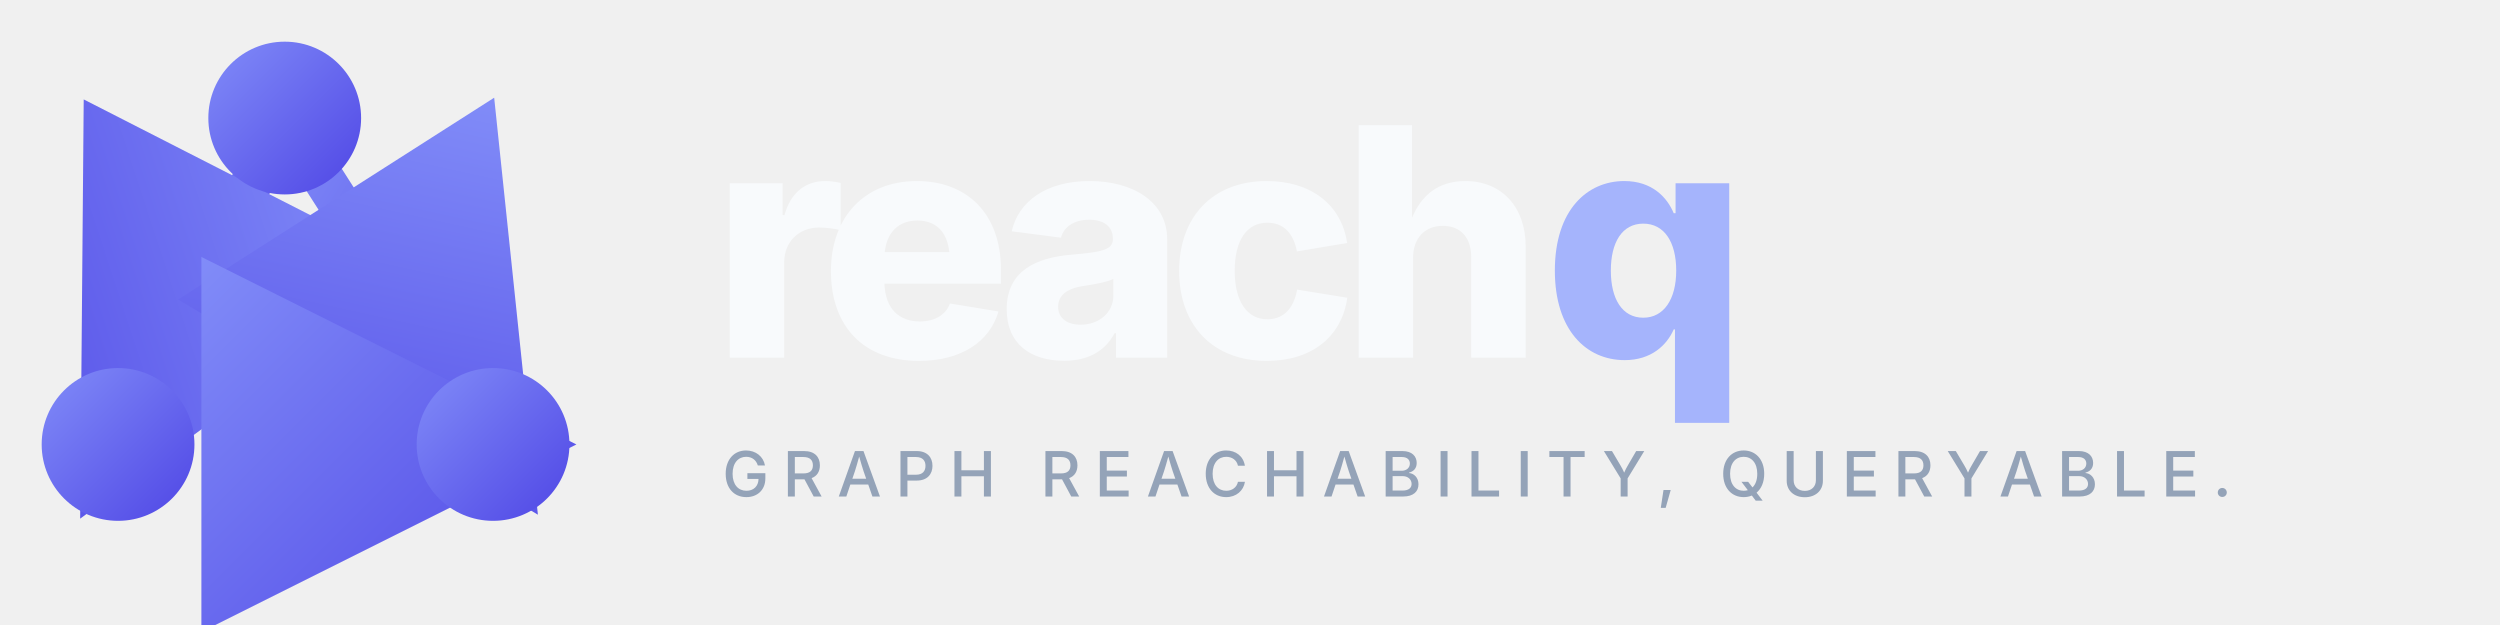
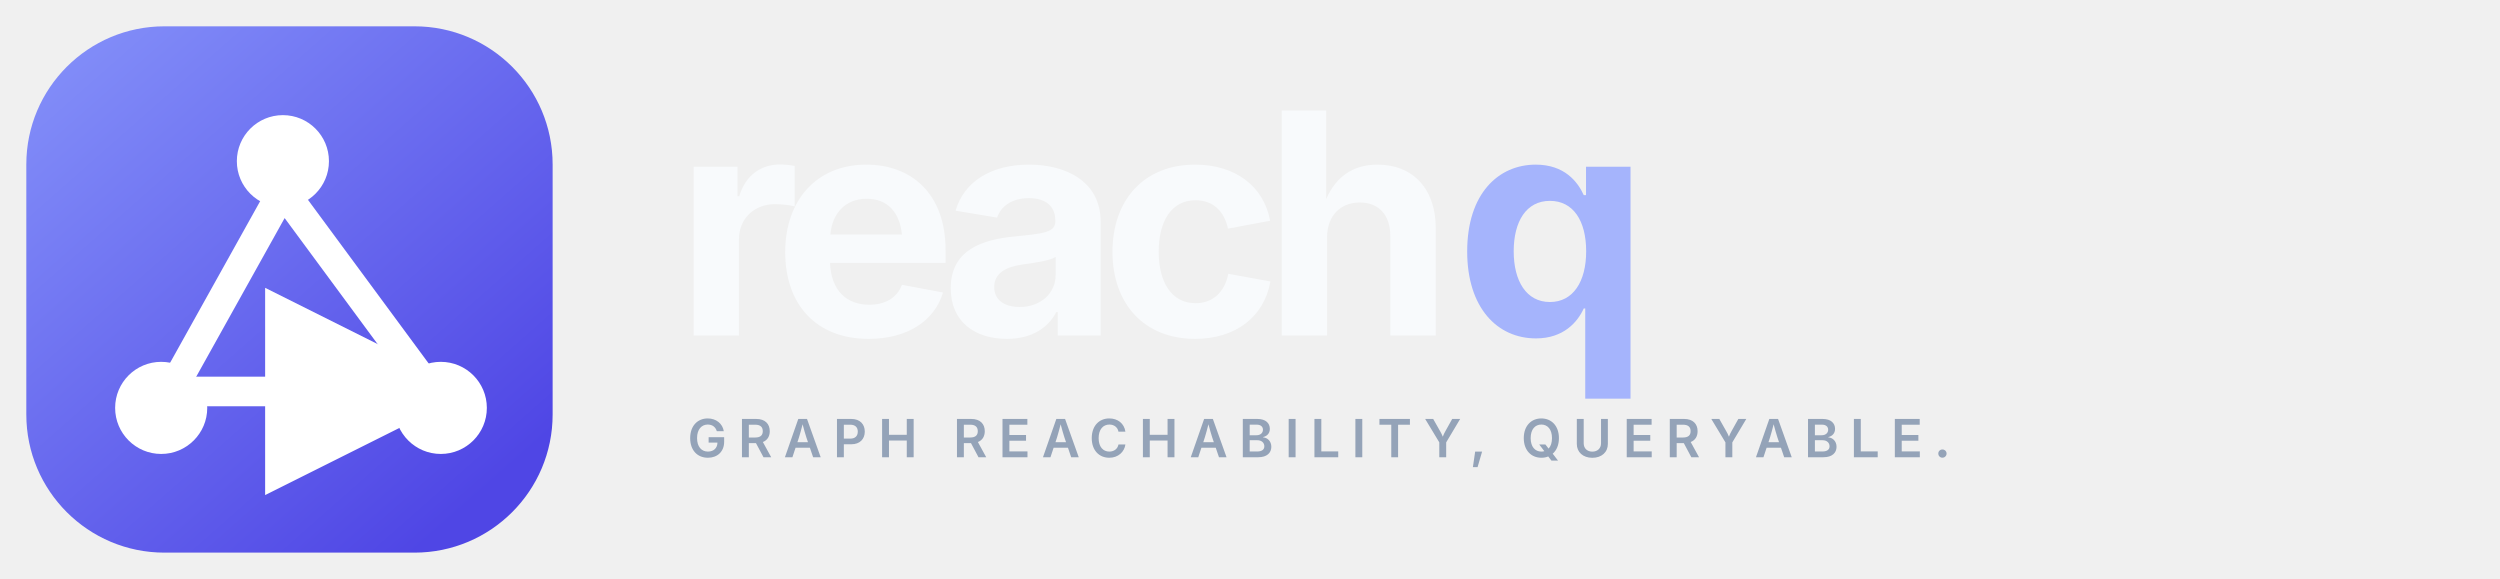
- <svg xmlns="http://www.w3.org/2000/svg" viewBox="0 0 720 180" role="img" aria-labelledby="title desc">
+ <svg xmlns="http://www.w3.org/2000/svg" viewBox="0 0 760 176" role="img" aria-labelledby="title desc">
  <defs>
-     <linearGradient id="reachq-indigo" x1="0" y1="0" x2="1" y2="1">
-       <stop offset="0%" stop-color="#818CF8" />
-       <stop offset="100%" stop-color="#4F46E5" />
+     <linearGradient id="mark" x1="22" y1="18" x2="142" y2="154" gradientUnits="userSpaceOnUse">
+       <stop stop-color="#818CF8" />
+       <stop offset="1" stop-color="#4F46E5" />
    </linearGradient>
-     <marker id="reachq-arrow" markerWidth="9" markerHeight="9" refX="7" refY="4.5" orient="auto">
-       <path d="M0 0L9 4.5L0 9Z" fill="url(#reachq-indigo)" />
+     <marker id="arrow" viewBox="0 0 10 10" refX="8" refY="5" markerWidth="7" markerHeight="7" orient="auto-start-reverse">
+       <path d="M0 0L10 5L0 10Z" fill="#fff" />
    </marker>
  </defs>
-   <g fill="none" stroke="url(#reachq-indigo)" stroke-width="12" stroke-linecap="round" stroke-linejoin="round">
-     <path d="M82 34L34 128" marker-end="url(#reachq-arrow)" />
-     <path d="M82 34L142 128" marker-end="url(#reachq-arrow)" />
-     <path d="M34 128L142 128" marker-end="url(#reachq-arrow)" />
+   <rect x="8" y="8" width="160" height="160" rx="42" fill="url(#mark)" />
+   <g fill="none" stroke="#fff" stroke-width="9" stroke-linecap="round" stroke-linejoin="round">
+     <path d="M52 119L86 58L131 119" />
+     <path d="M52 119H131" marker-end="url(#arrow)" />
  </g>
-   <g fill="url(#reachq-indigo)">
-     <circle cx="82" cy="34" r="22" />
-     <circle cx="34" cy="128" r="22" />
-     <circle cx="142" cy="128" r="22" />
+   <g fill="#fff">
+     <circle cx="86" cy="49" r="14" />
+     <circle cx="49" cy="124" r="14" />
+     <circle cx="134" cy="124" r="14" />
  </g>
-   <text x="205" y="103" fill="#F8FAFC" font-family="Manrope, Inter, Arial, sans-serif" font-size="92" font-weight="800" letter-spacing="-5">reach<tspan fill="#A5B4FC">q</tspan>
+   <text x="205" y="102" fill="#F8FAFC" font-family="Inter, -apple-system, BlinkMacSystemFont, sans-serif" font-size="94" font-weight="720" letter-spacing="-6">reach<tspan fill="#A5B4FC">q</tspan>
  </text>
-   <text x="208" y="143" fill="#94A3B8" font-family="Manrope, Inter, Arial, sans-serif" font-size="18" font-weight="500" letter-spacing="4">GRAPH REACHABILITY, QUERYABLE.</text>
+   <text x="209" y="139" fill="#94A3B8" font-family="Inter, -apple-system, BlinkMacSystemFont, sans-serif" font-size="16" font-weight="600" letter-spacing="3.4">GRAPH REACHABILITY, QUERYABLE.</text>
</svg>
